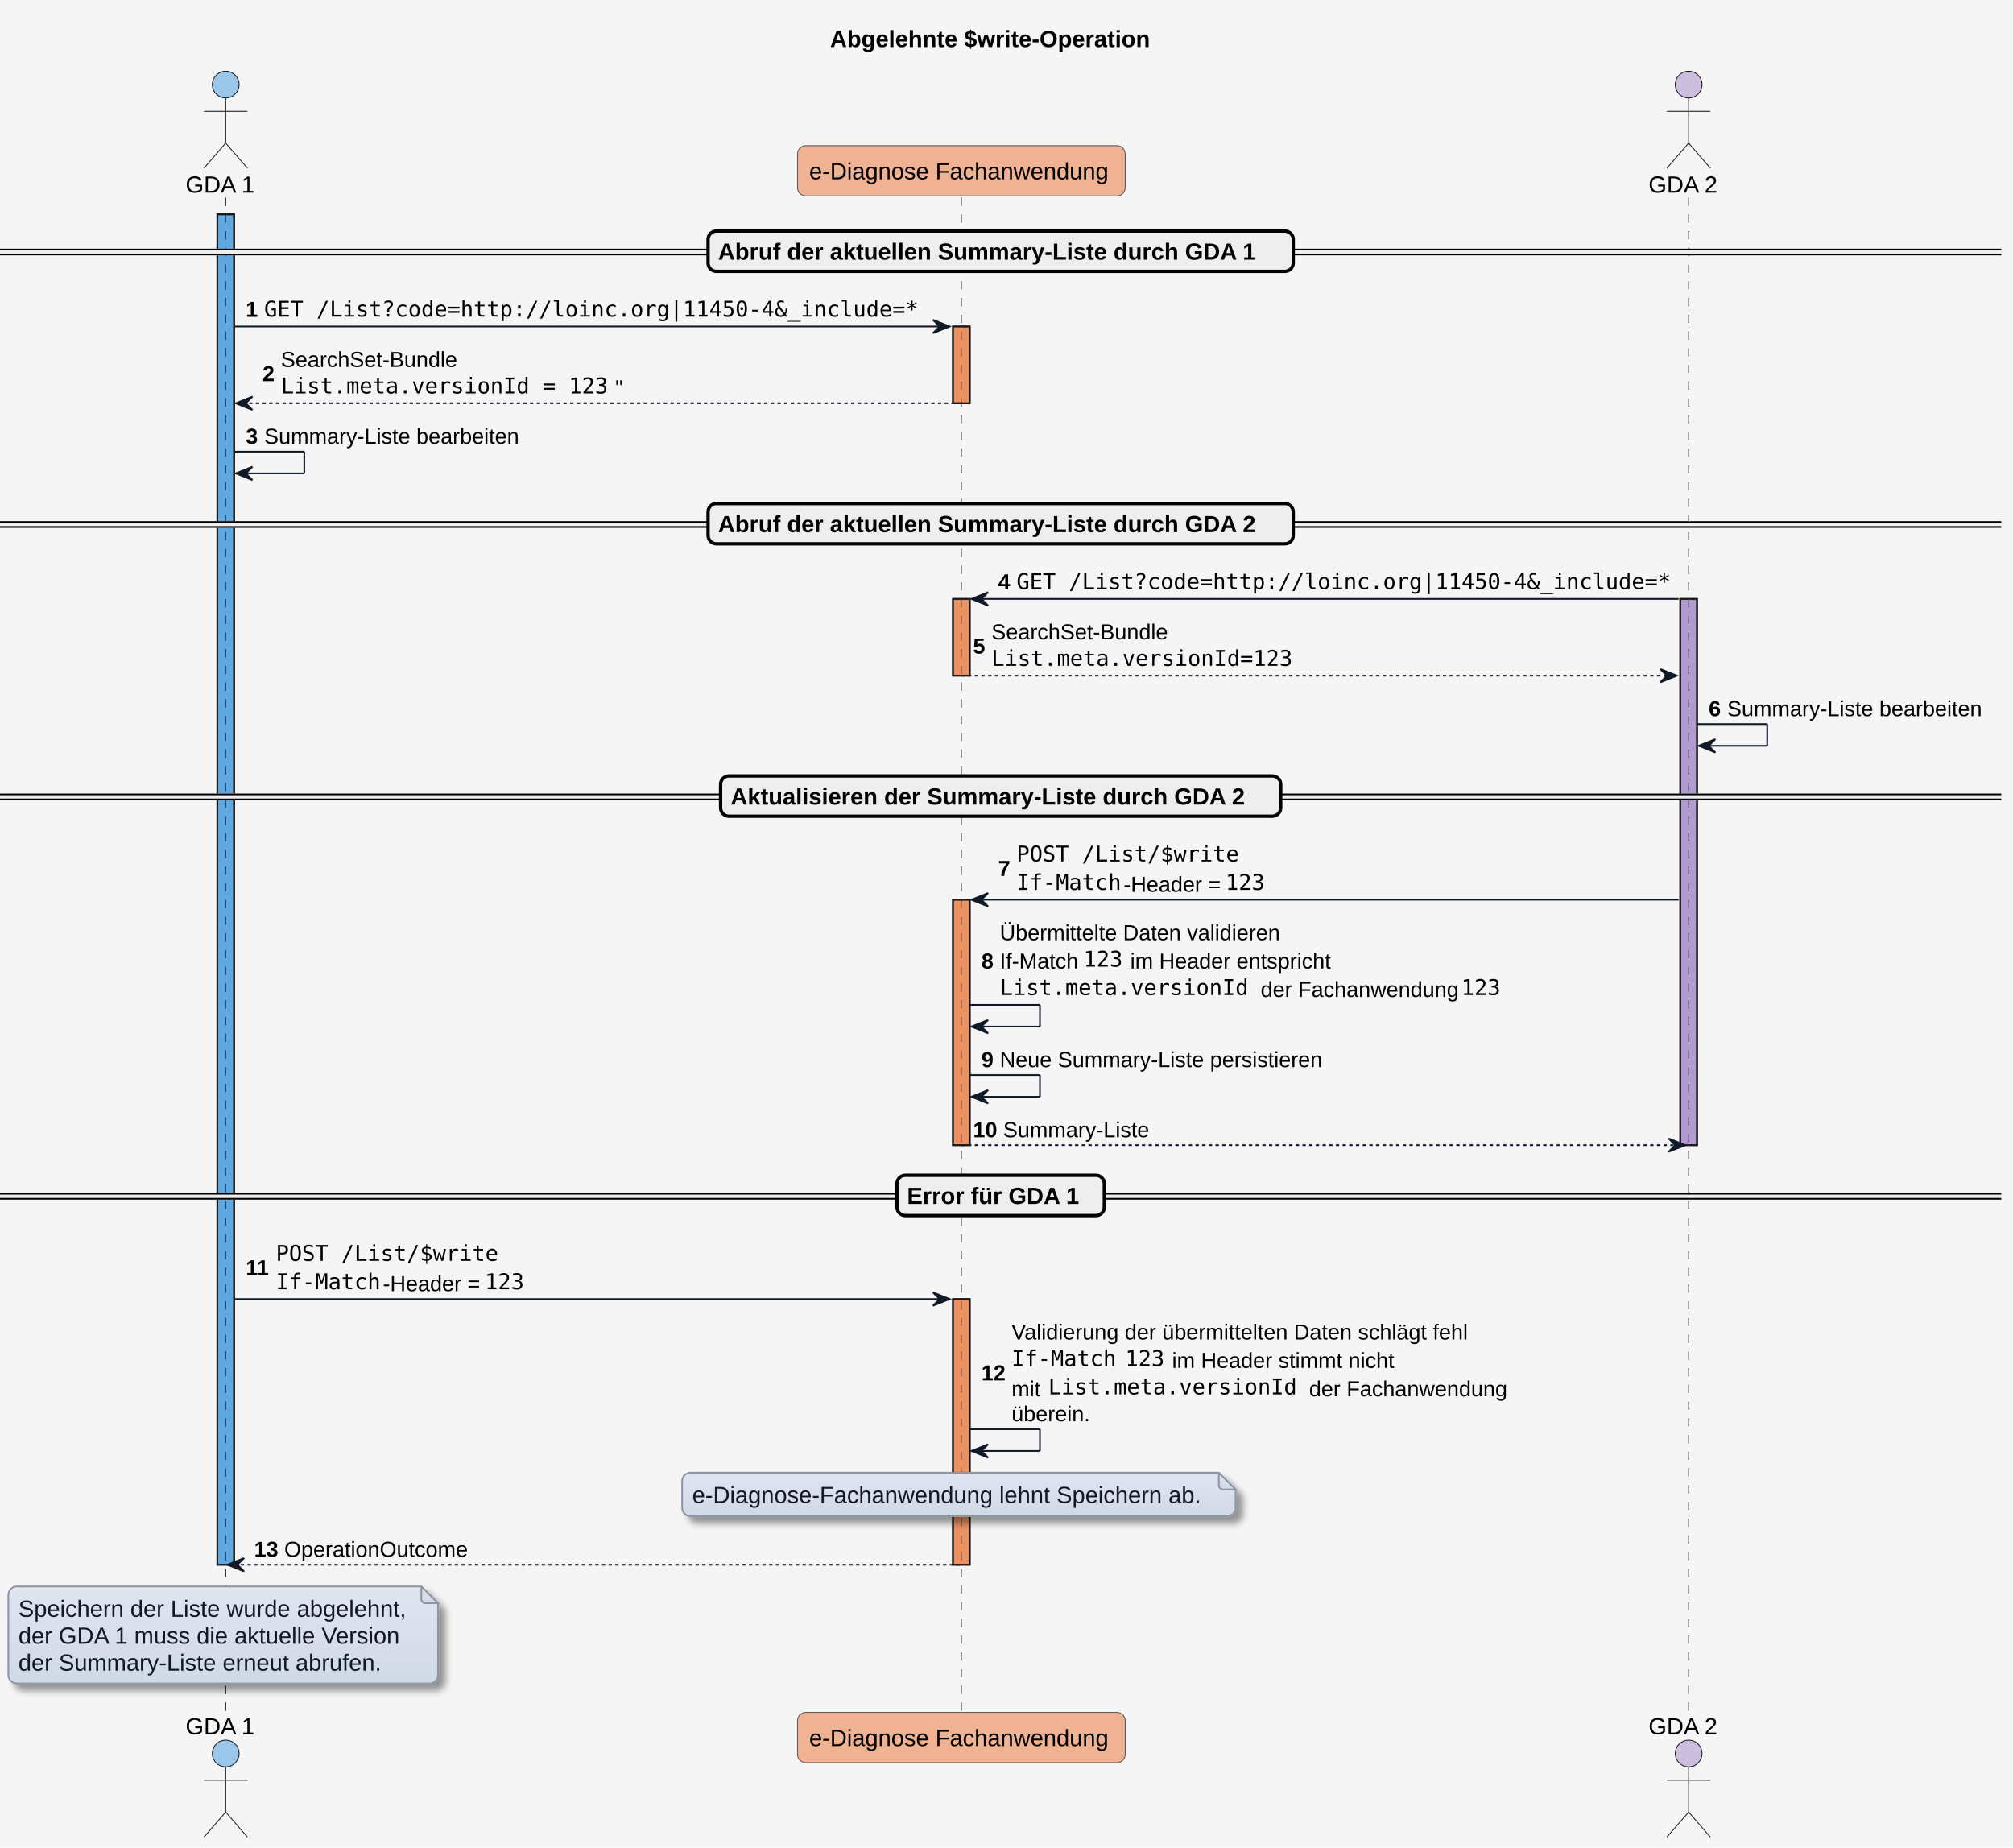
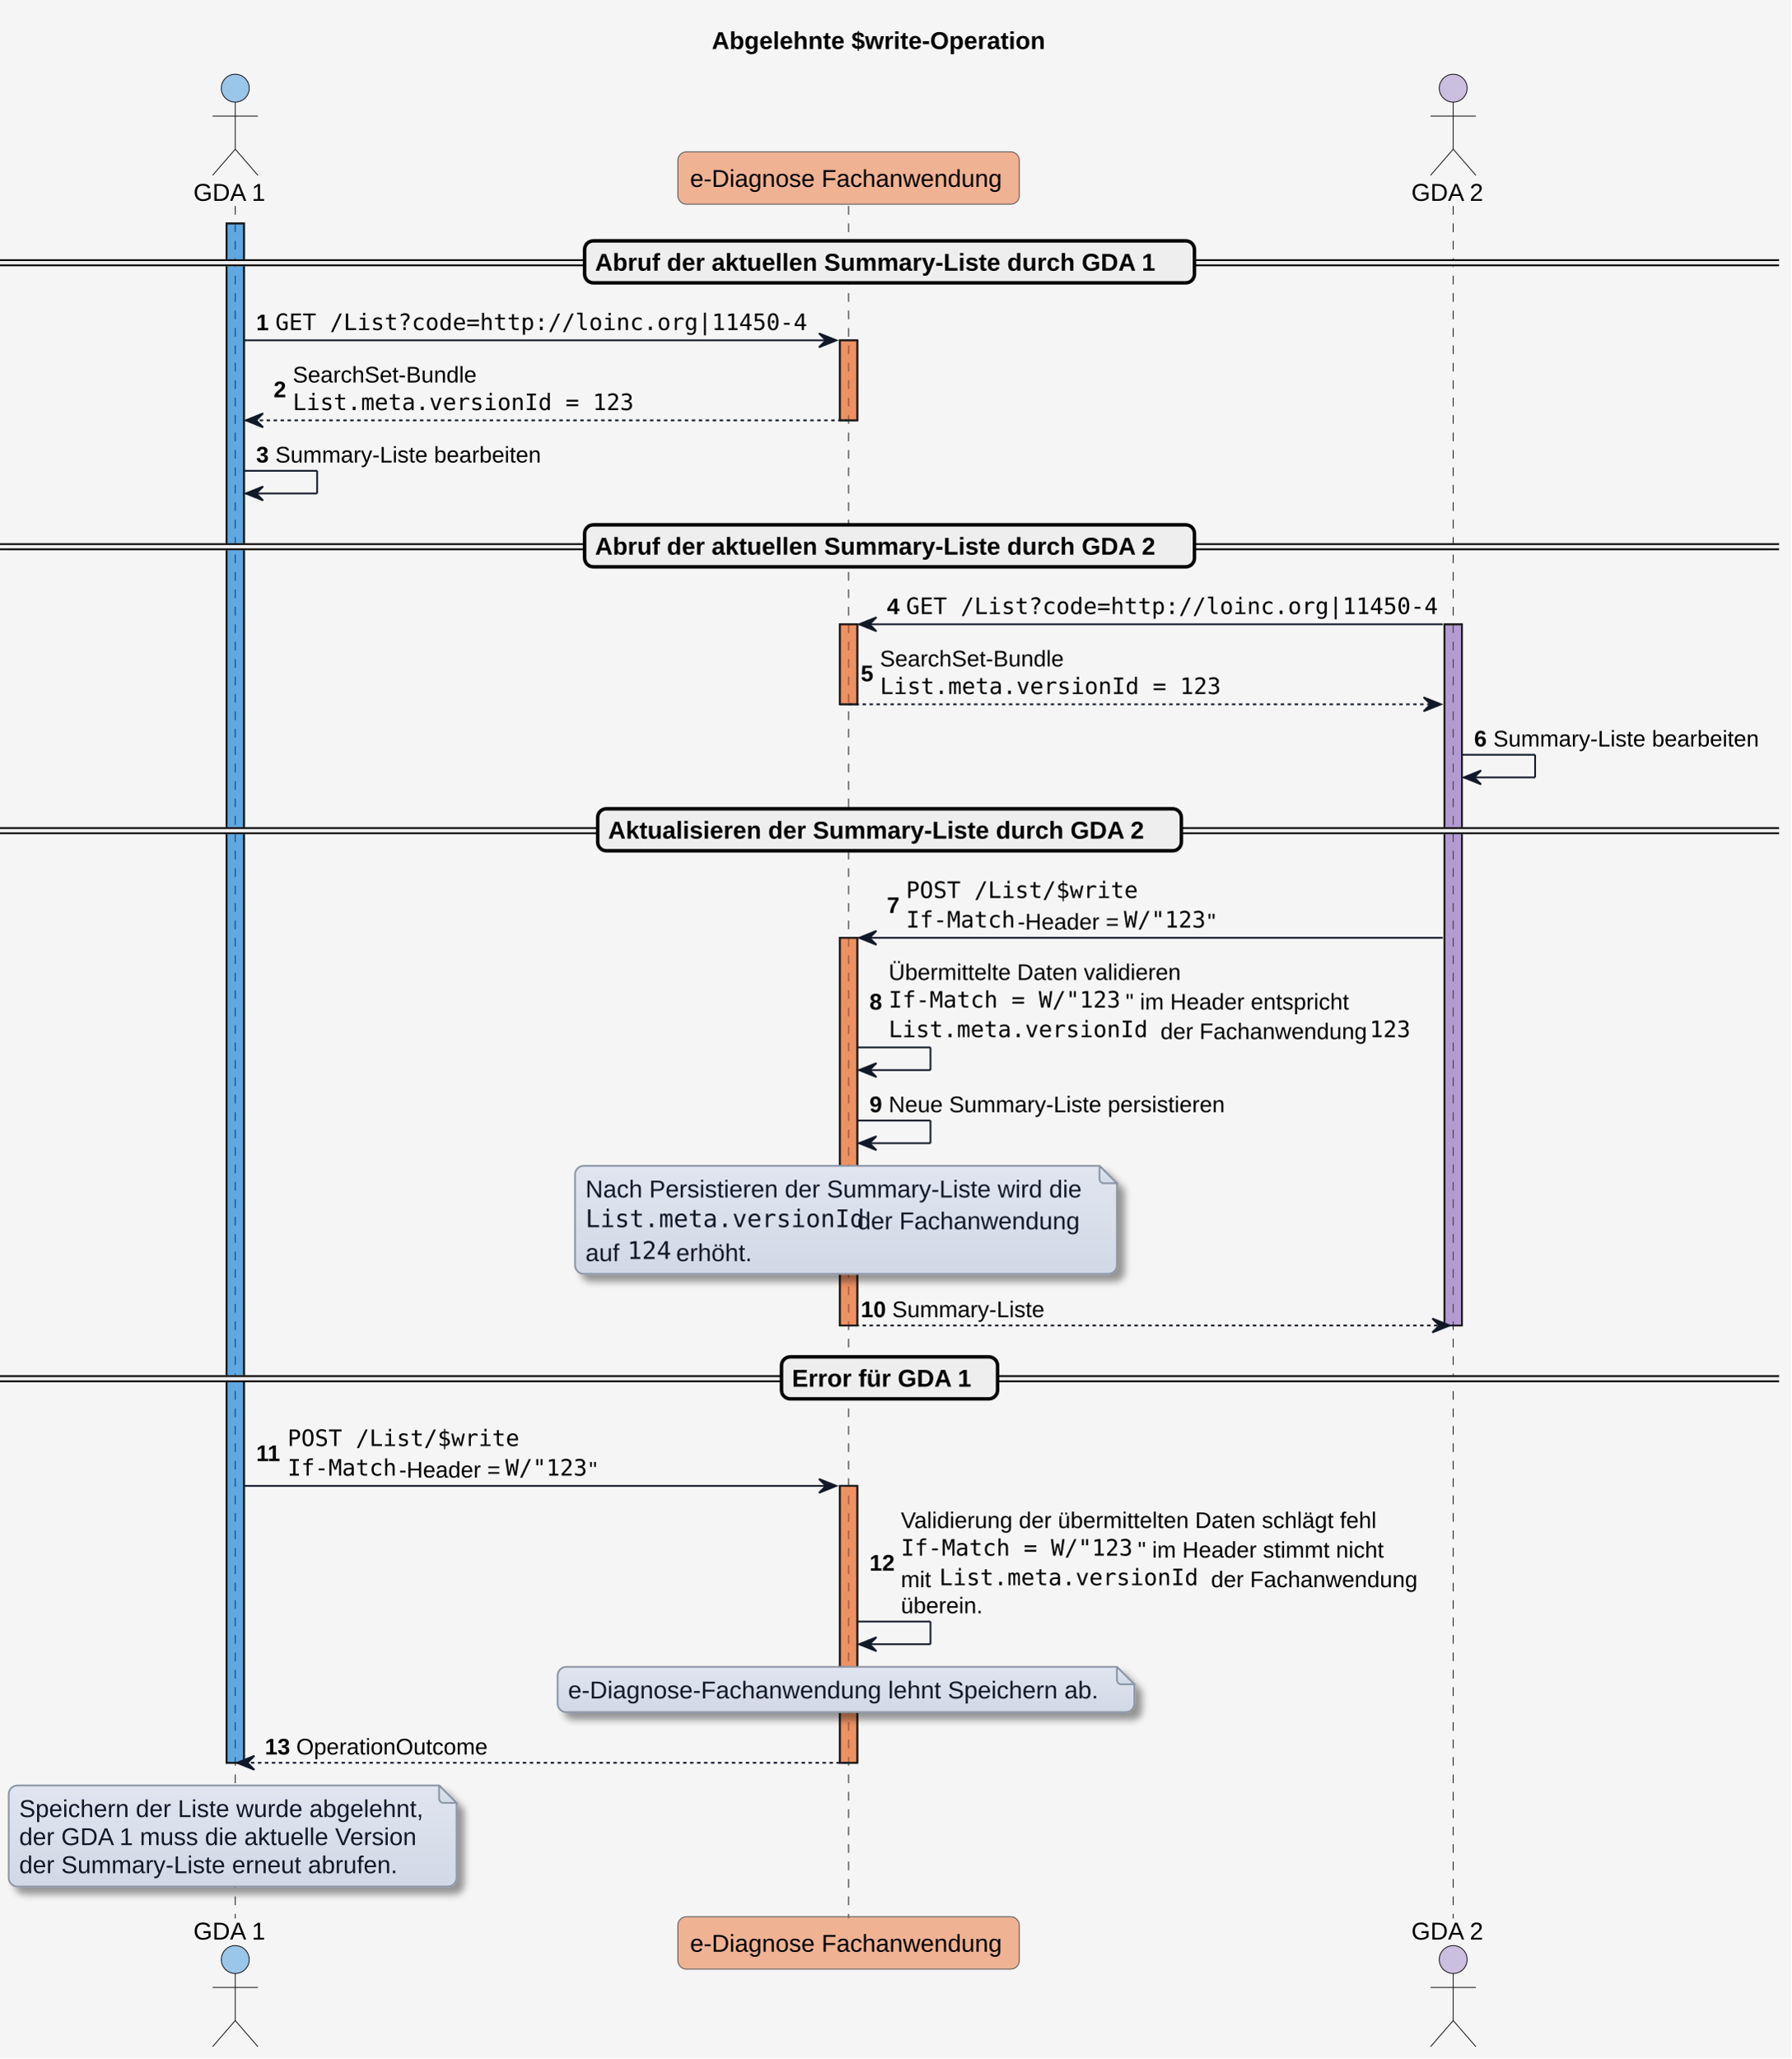
- <svg xmlns="http://www.w3.org/2000/svg" contentStyleType="text/css" height="1105px" preserveAspectRatio="none" style="width:1204px;height:1105px;background:#F5F5F5;" version="1.1" viewBox="0 0 1204 1105" width="1204px" zoomAndPan="magnify">
+ <svg xmlns="http://www.w3.org/2000/svg" contentStyleType="text/css" height="1181px" preserveAspectRatio="none" style="width:1028px;height:1181px;background:#F5F5F5;" version="1.1" viewBox="0 0 1028 1181" width="1028px" zoomAndPan="magnify">
  <defs>
-     <linearGradient id="g1cppoo9lid2210" x1="50%" x2="50%" y1="0%" y2="100%">
+     <linearGradient id="g16s36uzfmjkh00" x1="50%" x2="50%" y1="0%" y2="100%">
      <stop offset="0%" stop-color="#E0E5F0" />
      <stop offset="100%" stop-color="#D1D9E6" />
    </linearGradient>
-     <filter height="300%" id="f1cppoo9lid221" width="300%" x="-1" y="-1">
+     <filter height="300%" id="f16s36uzfmjkh0" width="300%" x="-1" y="-1">
      <feGaussianBlur result="blurOut" stdDeviation="2.0" />
      <feColorMatrix in="blurOut" result="blurOut2" type="matrix" values="0 0 0 0 0 0 0 0 0 0 0 0 0 0 0 0 0 0 .4 0" />
      <feOffset dx="4.0" dy="4.0" in="blurOut2" result="blurOut3" />
      <feBlend in="SourceGraphic" in2="blurOut3" mode="normal" />
    </filter>
  </defs>
  <g>
-     <rect fill="#F5F5F5" height="1105" style="stroke:none;stroke-width:1.0;" width="1204" x="0" y="0" />
-     <text fill="#000000" font-family="Arial" font-size="14" font-weight="bold" lengthAdjust="spacing" textLength="203" x="496.5" y="28.132">Abgelehnte $write-Operation</text>
-     <rect fill="#0078D4" fill-opacity="0.376" height="807.664" style="stroke:#181818;stroke-width:1.0;" width="10" x="130" y="128.197" />
-     <rect fill="#E97132" fill-opacity="0.502" height="45.922" style="stroke:#181818;stroke-width:1.0;" width="10" x="570" y="195.269" />
-     <rect fill="#E97132" fill-opacity="0.502" height="45.922" style="stroke:#181818;stroke-width:1.0;" width="10" x="570" y="358.213" />
-     <rect fill="#E97132" fill-opacity="0.502" height="146.793" style="stroke:#181818;stroke-width:1.0;" width="10" x="570" y="538.13" />
-     <rect fill="#E97132" fill-opacity="0.502" height="158.892" style="stroke:#181818;stroke-width:1.0;" width="10" x="570" y="776.969" />
-     <rect fill="#8764B8" fill-opacity="0.376" height="326.71" style="stroke:#181818;stroke-width:1.0;" width="10" x="1005" y="358.213" />
-     <line style="stroke:#181818;stroke-width:0.5;stroke-dasharray:5.0,5.0;" x1="135" x2="135" y1="118.197" y2="1025.157" />
-     <line style="stroke:#181818;stroke-width:0.5;stroke-dasharray:5.0,5.0;" x1="575" x2="575" y1="118.197" y2="1025.157" />
-     <line style="stroke:#181818;stroke-width:0.5;stroke-dasharray:5.0,5.0;" x1="1010" x2="1010" y1="118.197" y2="1025.157" />
+     <rect fill="#F5F5F5" height="1181" style="stroke:none;stroke-width:1.0;" width="1028" x="0" y="0" />
+     <text fill="#000000" font-family="Arial" font-size="14" font-weight="bold" lengthAdjust="spacing" textLength="203" x="408.5" y="28.132">Abgelehnte $write-Operation</text>
+     <rect fill="#0078D4" fill-opacity="0.376" height="883.321" style="stroke:#181818;stroke-width:1.0;" width="10" x="130" y="128.197" />
+     <rect fill="#E97132" fill-opacity="0.502" height="45.922" style="stroke:#181818;stroke-width:1.0;" width="10" x="482" y="195.269" />
+     <rect fill="#E97132" fill-opacity="0.502" height="45.922" style="stroke:#181818;stroke-width:1.0;" width="10" x="482" y="358.213" />
+     <rect fill="#E97132" fill-opacity="0.502" height="222.451" style="stroke:#181818;stroke-width:1.0;" width="10" x="482" y="538.13" />
+     <rect fill="#E97132" fill-opacity="0.502" height="158.892" style="stroke:#181818;stroke-width:1.0;" width="10" x="482" y="852.626" />
+     <rect fill="#8764B8" fill-opacity="0.376" height="402.368" style="stroke:#181818;stroke-width:1.0;" width="10" x="829" y="358.213" />
+     <line style="stroke:#181818;stroke-width:0.5;stroke-dasharray:5.0,5.0;" x1="135" x2="135" y1="118.197" y2="1100.814" />
+     <line style="stroke:#181818;stroke-width:0.5;stroke-dasharray:5.0,5.0;" x1="487" x2="487" y1="118.197" y2="1100.814" />
+     <line style="stroke:#181818;stroke-width:0.5;stroke-dasharray:5.0,5.0;" x1="834" x2="834" y1="118.197" y2="1100.814" />
    <text fill="#000000" font-family="Arial" font-size="14" lengthAdjust="spacing" textLength="42" x="111" y="115.231">GDA 1</text>
    <ellipse cx="135" cy="50.599" fill="#0078D4" fill-opacity="0.376" rx="8" ry="8" style="stroke:#181818;stroke-width:0.5;" />
    <path d="M135,58.599 L135,85.599 M122,66.599 L148,66.599 M135,85.599 L122,100.599 M135,85.599 L148,100.599 " fill="none" style="stroke:#181818;stroke-width:0.5;" />
-     <text fill="#000000" font-family="Arial" font-size="14" lengthAdjust="spacing" textLength="42" x="111" y="1037.289">GDA 1</text>
-     <ellipse cx="135" cy="1048.756" fill="#0078D4" fill-opacity="0.376" rx="8" ry="8" style="stroke:#181818;stroke-width:0.5;" />
-     <path d="M135,1056.756 L135,1083.756 M122,1064.756 L148,1064.756 M135,1083.756 L122,1098.756 M135,1083.756 L148,1098.756 " fill="none" style="stroke:#181818;stroke-width:0.5;" />
-     <rect fill="#E97132" fill-opacity="0.502" height="30.099" rx="5" ry="5" style="stroke:#555555;stroke-width:0.5;" width="196" x="477" y="87.099" />
-     <text fill="#000000" font-family="Arial" font-size="14" lengthAdjust="spacing" textLength="182" x="484" y="107.231">e-Diagnose Fachanwendung</text>
-     <rect fill="#E97132" fill-opacity="0.502" height="30.099" rx="5" ry="5" style="stroke:#555555;stroke-width:0.5;" width="196" x="477" y="1024.157" />
-     <text fill="#000000" font-family="Arial" font-size="14" lengthAdjust="spacing" textLength="182" x="484" y="1044.289">e-Diagnose Fachanwendung</text>
-     <text fill="#000000" font-family="Arial" font-size="14" lengthAdjust="spacing" textLength="42" x="986" y="115.231">GDA 2</text>
-     <ellipse cx="1010" cy="50.599" fill="#8764B8" fill-opacity="0.376" rx="8" ry="8" style="stroke:#181818;stroke-width:0.5;" />
-     <path d="M1010,58.599 L1010,85.599 M997,66.599 L1023,66.599 M1010,85.599 L997,100.599 M1010,85.599 L1023,100.599 " fill="none" style="stroke:#181818;stroke-width:0.5;" />
-     <text fill="#000000" font-family="Arial" font-size="14" lengthAdjust="spacing" textLength="42" x="986" y="1037.289">GDA 2</text>
-     <ellipse cx="1010" cy="1048.756" fill="#8764B8" fill-opacity="0.376" rx="8" ry="8" style="stroke:#181818;stroke-width:0.5;" />
-     <path d="M1010,1056.756 L1010,1083.756 M997,1064.756 L1023,1064.756 M1010,1083.756 L997,1098.756 M1010,1083.756 L1023,1098.756 " fill="none" style="stroke:#181818;stroke-width:0.5;" />
-     <rect fill="#0078D4" fill-opacity="0.376" height="807.664" style="stroke:#181818;stroke-width:1.0;" width="10" x="130" y="128.197" />
-     <rect fill="#E97132" fill-opacity="0.502" height="45.922" style="stroke:#181818;stroke-width:1.0;" width="10" x="570" y="195.269" />
-     <rect fill="#E97132" fill-opacity="0.502" height="45.922" style="stroke:#181818;stroke-width:1.0;" width="10" x="570" y="358.213" />
-     <rect fill="#E97132" fill-opacity="0.502" height="146.793" style="stroke:#181818;stroke-width:1.0;" width="10" x="570" y="538.13" />
-     <rect fill="#E97132" fill-opacity="0.502" height="158.892" style="stroke:#181818;stroke-width:1.0;" width="10" x="570" y="776.969" />
-     <rect fill="#8764B8" fill-opacity="0.376" height="326.71" style="stroke:#181818;stroke-width:1.0;" width="10" x="1005" y="358.213" />
-     <rect fill="#EEEEEE" height="3" rx="5" ry="5" style="stroke:#EEEEEE;stroke-width:1.0;" width="1197" x="0" y="149.247" />
-     <line style="stroke:#000000;stroke-width:1.0;" x1="0" x2="1197" y1="149.247" y2="149.247" />
-     <line style="stroke:#000000;stroke-width:1.0;" x1="0" x2="1197" y1="152.247" y2="152.247" />
-     <rect fill="#EEEEEE" height="24.099" rx="5" ry="5" style="stroke:#000000;stroke-width:2.0;" width="350" x="423.5" y="138.197" />
-     <text fill="#000000" font-family="Arial" font-size="14" font-weight="bold" lengthAdjust="spacing" textLength="332" x="429.5" y="155.329">Abruf der aktuellen Summary-Liste durch GDA 1</text>
-     <polygon fill="#111827" points="558,191.269,568,195.269,558,199.269,562,195.269" style="stroke:#111827;stroke-width:1.0;" />
-     <line style="stroke:#111827;stroke-width:1.0;" x1="140" x2="564" y1="195.269" y2="195.269" />
+     <text fill="#000000" font-family="Arial" font-size="14" lengthAdjust="spacing" textLength="42" x="111" y="1112.946">GDA 1</text>
+     <ellipse cx="135" cy="1124.413" fill="#0078D4" fill-opacity="0.376" rx="8" ry="8" style="stroke:#181818;stroke-width:0.5;" />
+     <path d="M135,1132.413 L135,1159.413 M122,1140.413 L148,1140.413 M135,1159.413 L122,1174.413 M135,1159.413 L148,1174.413 " fill="none" style="stroke:#181818;stroke-width:0.5;" />
+     <rect fill="#E97132" fill-opacity="0.502" height="30.099" rx="5" ry="5" style="stroke:#555555;stroke-width:0.5;" width="196" x="389" y="87.099" />
+     <text fill="#000000" font-family="Arial" font-size="14" lengthAdjust="spacing" textLength="182" x="396" y="107.231">e-Diagnose Fachanwendung</text>
+     <rect fill="#E97132" fill-opacity="0.502" height="30.099" rx="5" ry="5" style="stroke:#555555;stroke-width:0.5;" width="196" x="389" y="1099.814" />
+     <text fill="#000000" font-family="Arial" font-size="14" lengthAdjust="spacing" textLength="182" x="396" y="1119.946">e-Diagnose Fachanwendung</text>
+     <text fill="#000000" font-family="Arial" font-size="14" lengthAdjust="spacing" textLength="42" x="810" y="115.231">GDA 2</text>
+     <ellipse cx="834" cy="50.599" fill="#8764B8" fill-opacity="0.376" rx="8" ry="8" style="stroke:#181818;stroke-width:0.5;" />
+     <path d="M834,58.599 L834,85.599 M821,66.599 L847,66.599 M834,85.599 L821,100.599 M834,85.599 L847,100.599 " fill="none" style="stroke:#181818;stroke-width:0.5;" />
+     <text fill="#000000" font-family="Arial" font-size="14" lengthAdjust="spacing" textLength="42" x="810" y="1112.946">GDA 2</text>
+     <ellipse cx="834" cy="1124.413" fill="#8764B8" fill-opacity="0.376" rx="8" ry="8" style="stroke:#181818;stroke-width:0.5;" />
+     <path d="M834,1132.413 L834,1159.413 M821,1140.413 L847,1140.413 M834,1159.413 L821,1174.413 M834,1159.413 L847,1174.413 " fill="none" style="stroke:#181818;stroke-width:0.5;" />
+     <rect fill="#0078D4" fill-opacity="0.376" height="883.321" style="stroke:#181818;stroke-width:1.0;" width="10" x="130" y="128.197" />
+     <rect fill="#E97132" fill-opacity="0.502" height="45.922" style="stroke:#181818;stroke-width:1.0;" width="10" x="482" y="195.269" />
+     <rect fill="#E97132" fill-opacity="0.502" height="45.922" style="stroke:#181818;stroke-width:1.0;" width="10" x="482" y="358.213" />
+     <rect fill="#E97132" fill-opacity="0.502" height="222.451" style="stroke:#181818;stroke-width:1.0;" width="10" x="482" y="538.13" />
+     <rect fill="#E97132" fill-opacity="0.502" height="158.892" style="stroke:#181818;stroke-width:1.0;" width="10" x="482" y="852.626" />
+     <rect fill="#8764B8" fill-opacity="0.376" height="402.368" style="stroke:#181818;stroke-width:1.0;" width="10" x="829" y="358.213" />
+     <rect fill="#EEEEEE" height="3" rx="5" ry="5" style="stroke:#EEEEEE;stroke-width:1.0;" width="1021" x="0" y="149.247" />
+     <line style="stroke:#000000;stroke-width:1.0;" x1="0" x2="1021" y1="149.247" y2="149.247" />
+     <line style="stroke:#000000;stroke-width:1.0;" x1="0" x2="1021" y1="152.247" y2="152.247" />
+     <rect fill="#EEEEEE" height="24.099" rx="5" ry="5" style="stroke:#000000;stroke-width:2.0;" width="350" x="335.5" y="138.197" />
+     <text fill="#000000" font-family="Arial" font-size="14" font-weight="bold" lengthAdjust="spacing" textLength="332" x="341.5" y="155.329">Abruf der aktuellen Summary-Liste durch GDA 1</text>
+     <polygon fill="#111827" points="470,191.269,480,195.269,470,199.269,474,195.269" style="stroke:#111827;stroke-width:1.0;" />
+     <line style="stroke:#111827;stroke-width:1.0;" x1="140" x2="476" y1="195.269" y2="195.269" />
    <text fill="#000000" font-family="Arial" font-size="13" font-weight="bold" lengthAdjust="spacing" textLength="7" x="147" y="189.502">1</text>
-     <text fill="#000000" font-family="monospace" font-size="13" lengthAdjust="spacing" textLength="400" x="158" y="189.366">GET /List?code=http://loinc.org|11450-4&amp;_include=*</text>
+     <text fill="#000000" font-family="monospace" font-size="13" lengthAdjust="spacing" textLength="312" x="158" y="189.366">GET /List?code=http://loinc.org|11450-4</text>
    <polygon fill="#111827" points="151,237.192,141,241.192,151,245.192,147,241.192" style="stroke:#111827;stroke-width:1.0;" />
-     <line style="stroke:#111827;stroke-width:1.0;stroke-dasharray:2.0,2.0;" x1="145" x2="574" y1="241.192" y2="241.192" />
+     <line style="stroke:#111827;stroke-width:1.0;stroke-dasharray:2.0,2.0;" x1="145" x2="486" y1="241.192" y2="241.192" />
    <text fill="#000000" font-family="Arial" font-size="13" font-weight="bold" lengthAdjust="spacing" textLength="7" x="157" y="227.95">2</text>
    <text fill="#000000" font-family="Arial" font-size="13" lengthAdjust="spacing" textLength="105" x="168" y="219.463">SearchSet-Bundle</text>
    <text fill="#000000" font-family="monospace" font-size="13" lengthAdjust="spacing" textLength="200" x="168" y="235.288">List.meta.versionId = 123</text>
-     <text fill="#000000" font-family="Arial" font-size="13" lengthAdjust="spacing" textLength="5" x="368" y="236.437">"</text>
    <line style="stroke:#111827;stroke-width:1.0;" x1="140" x2="182" y1="270.141" y2="270.141" />
    <line style="stroke:#111827;stroke-width:1.0;" x1="182" x2="182" y1="270.141" y2="283.141" />
    <line style="stroke:#111827;stroke-width:1.0;" x1="141" x2="182" y1="283.141" y2="283.141" />
    <polygon fill="#111827" points="151,279.141,141,283.141,151,287.141,147,283.141" style="stroke:#111827;stroke-width:1.0;" />
    <text fill="#000000" font-family="Arial" font-size="13" font-weight="bold" lengthAdjust="spacing" textLength="7" x="147" y="265.386">3</text>
    <text fill="#000000" font-family="Arial" font-size="13" lengthAdjust="spacing" textLength="152" x="158" y="265.386">Summary-Liste bearbeiten</text>
-     <rect fill="#EEEEEE" height="3" rx="5" ry="5" style="stroke:#EEEEEE;stroke-width:1.0;" width="1197" x="0" y="312.19" />
-     <line style="stroke:#000000;stroke-width:1.0;" x1="0" x2="1197" y1="312.19" y2="312.19" />
-     <line style="stroke:#000000;stroke-width:1.0;" x1="0" x2="1197" y1="315.19" y2="315.19" />
-     <rect fill="#EEEEEE" height="24.099" rx="5" ry="5" style="stroke:#000000;stroke-width:2.0;" width="350" x="423.5" y="301.141" />
-     <text fill="#000000" font-family="Arial" font-size="14" font-weight="bold" lengthAdjust="spacing" textLength="332" x="429.5" y="318.272">Abruf der aktuellen Summary-Liste durch GDA 2</text>
-     <polygon fill="#111827" points="591,354.213,581,358.213,591,362.213,587,358.213" style="stroke:#111827;stroke-width:1.0;" />
-     <line style="stroke:#111827;stroke-width:1.0;" x1="585" x2="1004" y1="358.213" y2="358.213" />
-     <text fill="#000000" font-family="Arial" font-size="13" font-weight="bold" lengthAdjust="spacing" textLength="7" x="597" y="352.446">4</text>
-     <text fill="#000000" font-family="monospace" font-size="13" lengthAdjust="spacing" textLength="400" x="608" y="352.309">GET /List?code=http://loinc.org|11450-4&amp;_include=*</text>
-     <polygon fill="#111827" points="993,400.135,1003,404.135,993,408.135,997,404.135" style="stroke:#111827;stroke-width:1.0;" />
-     <line style="stroke:#111827;stroke-width:1.0;stroke-dasharray:2.0,2.0;" x1="575" x2="999" y1="404.135" y2="404.135" />
-     <text fill="#000000" font-family="Arial" font-size="13" font-weight="bold" lengthAdjust="spacing" textLength="7" x="582" y="390.894">5</text>
-     <text fill="#000000" font-family="Arial" font-size="13" lengthAdjust="spacing" textLength="105" x="593" y="382.407">SearchSet-Bundle</text>
-     <text fill="#000000" font-family="monospace" font-size="13" lengthAdjust="spacing" textLength="184" x="593" y="398.231">List.meta.versionId=123</text>
-     <line style="stroke:#111827;stroke-width:1.0;" x1="1015" x2="1057" y1="433.084" y2="433.084" />
-     <line style="stroke:#111827;stroke-width:1.0;" x1="1057" x2="1057" y1="433.084" y2="446.084" />
-     <line style="stroke:#111827;stroke-width:1.0;" x1="1016" x2="1057" y1="446.084" y2="446.084" />
-     <polygon fill="#111827" points="1026,442.084,1016,446.084,1026,450.084,1022,446.084" style="stroke:#111827;stroke-width:1.0;" />
-     <text fill="#000000" font-family="Arial" font-size="13" font-weight="bold" lengthAdjust="spacing" textLength="7" x="1022" y="428.329">6</text>
-     <text fill="#000000" font-family="Arial" font-size="13" lengthAdjust="spacing" textLength="152" x="1033" y="428.329">Summary-Liste bearbeiten</text>
-     <rect fill="#EEEEEE" height="3" rx="5" ry="5" style="stroke:#EEEEEE;stroke-width:1.0;" width="1197" x="0" y="475.133" />
-     <line style="stroke:#000000;stroke-width:1.0;" x1="0" x2="1197" y1="475.133" y2="475.133" />
-     <line style="stroke:#000000;stroke-width:1.0;" x1="0" x2="1197" y1="478.133" y2="478.133" />
-     <rect fill="#EEEEEE" height="24.099" rx="5" ry="5" style="stroke:#000000;stroke-width:2.0;" width="335" x="431" y="464.084" />
-     <text fill="#000000" font-family="Arial" font-size="14" font-weight="bold" lengthAdjust="spacing" textLength="317" x="437" y="481.216">Aktualisieren der Summary-Liste durch GDA 2</text>
-     <polygon fill="#111827" points="591,534.13,581,538.13,591,542.13,587,538.13" style="stroke:#111827;stroke-width:1.0;" />
-     <line style="stroke:#111827;stroke-width:1.0;" x1="585" x2="1004" y1="538.13" y2="538.13" />
-     <text fill="#000000" font-family="Arial" font-size="13" font-weight="bold" lengthAdjust="spacing" textLength="7" x="597" y="523.876">7</text>
-     <text fill="#000000" font-family="monospace" font-size="13" lengthAdjust="spacing" textLength="136" x="608" y="515.252">POST /List/$write</text>
-     <text fill="#000000" font-family="monospace" font-size="13" lengthAdjust="spacing" textLength="64" x="608" y="532.226">If-Match</text>
-     <text fill="#000000" font-family="Arial" font-size="13" lengthAdjust="spacing" textLength="57" x="672" y="533.375">-Header =</text>
-     <text fill="#000000" font-family="monospace" font-size="13" lengthAdjust="spacing" textLength="24" x="733" y="532.226">123</text>
-     <line style="stroke:#111827;stroke-width:1.0;" x1="580" x2="622" y1="601.026" y2="601.026" />
-     <line style="stroke:#111827;stroke-width:1.0;" x1="622" x2="622" y1="601.026" y2="614.026" />
-     <line style="stroke:#111827;stroke-width:1.0;" x1="581" x2="622" y1="614.026" y2="614.026" />
-     <polygon fill="#111827" points="591,610.026,581,614.026,591,618.026,587,614.026" style="stroke:#111827;stroke-width:1.0;" />
-     <text fill="#000000" font-family="Arial" font-size="13" font-weight="bold" lengthAdjust="spacing" textLength="7" x="587" y="579.297">8</text>
-     <text fill="#000000" font-family="Arial" font-size="13" lengthAdjust="spacing" textLength="165" x="598" y="562.324">Übermittelte Daten validieren</text>
-     <text fill="#000000" font-family="Arial" font-size="13" lengthAdjust="spacing" textLength="46" x="598" y="579.297">If-Match</text>
-     <text fill="#000000" font-family="monospace" font-size="13" lengthAdjust="spacing" textLength="24" x="648" y="578.148">123</text>
-     <text fill="#000000" font-family="Arial" font-size="13" lengthAdjust="spacing" textLength="120" x="676" y="579.297">im Header entspricht</text>
-     <text fill="#000000" font-family="monospace" font-size="13" lengthAdjust="spacing" textLength="152" x="598" y="595.122">List.meta.versionId</text>
-     <text fill="#000000" font-family="Arial" font-size="13" lengthAdjust="spacing" textLength="116" x="754" y="596.271">der Fachanwendung</text>
-     <text fill="#000000" font-family="monospace" font-size="13" lengthAdjust="spacing" textLength="24" x="874" y="595.122">123</text>
-     <line style="stroke:#111827;stroke-width:1.0;" x1="580" x2="622" y1="642.975" y2="642.975" />
-     <line style="stroke:#111827;stroke-width:1.0;" x1="622" x2="622" y1="642.975" y2="655.975" />
-     <line style="stroke:#111827;stroke-width:1.0;" x1="581" x2="622" y1="655.975" y2="655.975" />
-     <polygon fill="#111827" points="591,651.975,581,655.975,591,659.975,587,655.975" style="stroke:#111827;stroke-width:1.0;" />
-     <text fill="#000000" font-family="Arial" font-size="13" font-weight="bold" lengthAdjust="spacing" textLength="7" x="587" y="638.22">9</text>
-     <text fill="#000000" font-family="Arial" font-size="13" lengthAdjust="spacing" textLength="193" x="598" y="638.22">Neue Summary-Liste persistieren</text>
-     <polygon fill="#111827" points="998,680.923,1008,684.923,998,688.923,1002,684.923" style="stroke:#111827;stroke-width:1.0;" />
-     <line style="stroke:#111827;stroke-width:1.0;stroke-dasharray:2.0,2.0;" x1="575" x2="1004" y1="684.923" y2="684.923" />
-     <text fill="#000000" font-family="Arial" font-size="13" font-weight="bold" lengthAdjust="spacing" textLength="14" x="582" y="680.168">10</text>
-     <text fill="#000000" font-family="Arial" font-size="13" lengthAdjust="spacing" textLength="88" x="600" y="680.168">Summary-Liste</text>
-     <rect fill="#EEEEEE" height="3" rx="5" ry="5" style="stroke:#EEEEEE;stroke-width:1.0;" width="1197" x="0" y="713.973" />
-     <line style="stroke:#000000;stroke-width:1.0;" x1="0" x2="1197" y1="713.973" y2="713.973" />
-     <line style="stroke:#000000;stroke-width:1.0;" x1="0" x2="1197" y1="716.973" y2="716.973" />
-     <rect fill="#EEEEEE" height="24.099" rx="5" ry="5" style="stroke:#000000;stroke-width:2.0;" width="124" x="536.5" y="702.923" />
-     <text fill="#000000" font-family="Arial" font-size="14" font-weight="bold" lengthAdjust="spacing" textLength="106" x="542.5" y="720.055">Error für GDA 1</text>
-     <polygon fill="#111827" points="558,772.969,568,776.969,558,780.969,562,776.969" style="stroke:#111827;stroke-width:1.0;" />
-     <line style="stroke:#111827;stroke-width:1.0;" x1="140" x2="564" y1="776.969" y2="776.969" />
-     <text fill="#000000" font-family="Arial" font-size="13" font-weight="bold" lengthAdjust="spacing" textLength="14" x="147" y="762.715">11</text>
-     <text fill="#000000" font-family="monospace" font-size="13" lengthAdjust="spacing" textLength="136" x="165" y="754.092">POST /List/$write</text>
-     <text fill="#000000" font-family="monospace" font-size="13" lengthAdjust="spacing" textLength="64" x="165" y="771.065">If-Match</text>
-     <text fill="#000000" font-family="Arial" font-size="13" lengthAdjust="spacing" textLength="57" x="229" y="772.214">-Header =</text>
-     <text fill="#000000" font-family="monospace" font-size="13" lengthAdjust="spacing" textLength="24" x="290" y="771.065">123</text>
-     <line style="stroke:#111827;stroke-width:1.0;" x1="580" x2="622" y1="854.814" y2="854.814" />
-     <line style="stroke:#111827;stroke-width:1.0;" x1="622" x2="622" y1="854.814" y2="867.814" />
-     <line style="stroke:#111827;stroke-width:1.0;" x1="581" x2="622" y1="867.814" y2="867.814" />
-     <polygon fill="#111827" points="591,863.814,581,867.814,591,871.814,587,867.814" style="stroke:#111827;stroke-width:1.0;" />
-     <text fill="#000000" font-family="Arial" font-size="13" font-weight="bold" lengthAdjust="spacing" textLength="14" x="587" y="825.611">12</text>
-     <text fill="#000000" font-family="Arial" font-size="13" lengthAdjust="spacing" textLength="273" x="605" y="801.163">Validierung der übermittelten Daten schlägt fehl</text>
-     <text fill="#000000" font-family="monospace" font-size="13" lengthAdjust="spacing" textLength="64" x="605" y="816.988">If-Match</text>
-     <text fill="#000000" font-family="Arial" font-size="13" lengthAdjust="spacing" textLength="4" x="669" y="818.137"> </text>
-     <text fill="#000000" font-family="monospace" font-size="13" lengthAdjust="spacing" textLength="24" x="673" y="816.988">123</text>
-     <text fill="#000000" font-family="Arial" font-size="13" lengthAdjust="spacing" textLength="135" x="701" y="818.137">im Header stimmt nicht</text>
-     <text fill="#000000" font-family="Arial" font-size="13" lengthAdjust="spacing" textLength="18" x="605" y="835.11">mit</text>
-     <text fill="#000000" font-family="monospace" font-size="13" lengthAdjust="spacing" textLength="152" x="627" y="833.961">List.meta.versionId</text>
-     <text fill="#000000" font-family="Arial" font-size="13" lengthAdjust="spacing" textLength="116" x="783" y="835.11">der Fachanwendung</text>
-     <text fill="#000000" font-family="Arial" font-size="13" lengthAdjust="spacing" textLength="46" x="605" y="850.059">überein.</text>
-     <path d="M408,885.814 L408,901.814 A5,5 0 0 0 413,906.814 L734,906.814 A5,5 0 0 0 739,901.814 L739,890.814 L729,880.814 L413,880.814 A5,5 0 0 0 408,885.814 " fill="url(#g1cppoo9lid2210)" filter="url(#f1cppoo9lid221)" style="stroke:#8B95A5;stroke-width:1.0;" />
-     <path d="M729,880.814 L729,888.314 A2.5,2.5 0 0 0 731.5,890.814 L739,890.814 L729,880.814 " fill="url(#g1cppoo9lid2210)" style="stroke:#8B95A5;stroke-width:1.0;" />
-     <text fill="#111827" font-family="Arial" font-size="14" lengthAdjust="spacing" textLength="310" x="414" y="898.946">e-Diagnose-Fachanwendung lehnt Speichern ab.</text>
-     <polygon fill="#111827" points="146,931.861,136,935.861,146,939.861,142,935.861" style="stroke:#111827;stroke-width:1.0;" />
-     <line style="stroke:#111827;stroke-width:1.0;stroke-dasharray:2.0,2.0;" x1="140" x2="574" y1="935.861" y2="935.861" />
-     <text fill="#000000" font-family="Arial" font-size="13" font-weight="bold" lengthAdjust="spacing" textLength="14" x="152" y="931.106">13</text>
-     <text fill="#000000" font-family="Arial" font-size="13" lengthAdjust="spacing" textLength="109" x="170" y="931.106">OperationOutcome</text>
-     <path d="M5,953.861 L5,1001.861 A5,5 0 0 0 10,1006.861 L257,1006.861 A5,5 0 0 0 262,1001.861 L262,958.861 L252,948.861 L10,948.861 A5,5 0 0 0 5,953.861 " fill="url(#g1cppoo9lid2210)" filter="url(#f1cppoo9lid221)" style="stroke:#8B95A5;stroke-width:1.0;" />
-     <path d="M252,948.861 L252,956.361 A2.5,2.5 0 0 0 254.5,958.861 L262,958.861 L252,948.861 " fill="url(#g1cppoo9lid2210)" style="stroke:#8B95A5;stroke-width:1.0;" />
-     <text fill="#111827" font-family="Arial" font-size="14" lengthAdjust="spacing" textLength="236" x="11" y="966.993">Speichern der Liste wurde abgelehnt,</text>
-     <text fill="#111827" font-family="Arial" font-size="14" lengthAdjust="spacing" textLength="232" x="11" y="983.092">der GDA 1 muss die aktuelle Version</text>
-     <text fill="#111827" font-family="Arial" font-size="14" lengthAdjust="spacing" textLength="221" x="11" y="999.19">der Summary-Liste erneut abrufen.</text>
+     <rect fill="#EEEEEE" height="3" rx="5" ry="5" style="stroke:#EEEEEE;stroke-width:1.0;" width="1021" x="0" y="312.19" />
+     <line style="stroke:#000000;stroke-width:1.0;" x1="0" x2="1021" y1="312.19" y2="312.19" />
+     <line style="stroke:#000000;stroke-width:1.0;" x1="0" x2="1021" y1="315.19" y2="315.19" />
+     <rect fill="#EEEEEE" height="24.099" rx="5" ry="5" style="stroke:#000000;stroke-width:2.0;" width="350" x="335.5" y="301.141" />
+     <text fill="#000000" font-family="Arial" font-size="14" font-weight="bold" lengthAdjust="spacing" textLength="332" x="341.5" y="318.272">Abruf der aktuellen Summary-Liste durch GDA 2</text>
+     <polygon fill="#111827" points="503,354.213,493,358.213,503,362.213,499,358.213" style="stroke:#111827;stroke-width:1.0;" />
+     <line style="stroke:#111827;stroke-width:1.0;" x1="497" x2="828" y1="358.213" y2="358.213" />
+     <text fill="#000000" font-family="Arial" font-size="13" font-weight="bold" lengthAdjust="spacing" textLength="7" x="509" y="352.446">4</text>
+     <text fill="#000000" font-family="monospace" font-size="13" lengthAdjust="spacing" textLength="312" x="520" y="352.309">GET /List?code=http://loinc.org|11450-4</text>
+     <polygon fill="#111827" points="817,400.135,827,404.135,817,408.135,821,404.135" style="stroke:#111827;stroke-width:1.0;" />
+     <line style="stroke:#111827;stroke-width:1.0;stroke-dasharray:2.0,2.0;" x1="487" x2="823" y1="404.135" y2="404.135" />
+     <text fill="#000000" font-family="Arial" font-size="13" font-weight="bold" lengthAdjust="spacing" textLength="7" x="494" y="390.894">5</text>
+     <text fill="#000000" font-family="Arial" font-size="13" lengthAdjust="spacing" textLength="105" x="505" y="382.407">SearchSet-Bundle</text>
+     <text fill="#000000" font-family="monospace" font-size="13" lengthAdjust="spacing" textLength="200" x="505" y="398.231">List.meta.versionId = 123</text>
+     <line style="stroke:#111827;stroke-width:1.0;" x1="839" x2="881" y1="433.084" y2="433.084" />
+     <line style="stroke:#111827;stroke-width:1.0;" x1="881" x2="881" y1="433.084" y2="446.084" />
+     <line style="stroke:#111827;stroke-width:1.0;" x1="840" x2="881" y1="446.084" y2="446.084" />
+     <polygon fill="#111827" points="850,442.084,840,446.084,850,450.084,846,446.084" style="stroke:#111827;stroke-width:1.0;" />
+     <text fill="#000000" font-family="Arial" font-size="13" font-weight="bold" lengthAdjust="spacing" textLength="7" x="846" y="428.329">6</text>
+     <text fill="#000000" font-family="Arial" font-size="13" lengthAdjust="spacing" textLength="152" x="857" y="428.329">Summary-Liste bearbeiten</text>
+     <rect fill="#EEEEEE" height="3" rx="5" ry="5" style="stroke:#EEEEEE;stroke-width:1.0;" width="1021" x="0" y="475.133" />
+     <line style="stroke:#000000;stroke-width:1.0;" x1="0" x2="1021" y1="475.133" y2="475.133" />
+     <line style="stroke:#000000;stroke-width:1.0;" x1="0" x2="1021" y1="478.133" y2="478.133" />
+     <rect fill="#EEEEEE" height="24.099" rx="5" ry="5" style="stroke:#000000;stroke-width:2.0;" width="335" x="343" y="464.084" />
+     <text fill="#000000" font-family="Arial" font-size="14" font-weight="bold" lengthAdjust="spacing" textLength="317" x="349" y="481.216">Aktualisieren der Summary-Liste durch GDA 2</text>
+     <polygon fill="#111827" points="503,534.13,493,538.13,503,542.13,499,538.13" style="stroke:#111827;stroke-width:1.0;" />
+     <line style="stroke:#111827;stroke-width:1.0;" x1="497" x2="828" y1="538.13" y2="538.13" />
+     <text fill="#000000" font-family="Arial" font-size="13" font-weight="bold" lengthAdjust="spacing" textLength="7" x="509" y="523.876">7</text>
+     <text fill="#000000" font-family="monospace" font-size="13" lengthAdjust="spacing" textLength="136" x="520" y="515.252">POST /List/$write</text>
+     <text fill="#000000" font-family="monospace" font-size="13" lengthAdjust="spacing" textLength="64" x="520" y="532.226">If-Match</text>
+     <text fill="#000000" font-family="Arial" font-size="13" lengthAdjust="spacing" textLength="57" x="584" y="533.375">-Header =</text>
+     <text fill="#000000" font-family="monospace" font-size="13" lengthAdjust="spacing" textLength="48" x="645" y="532.226">W/"123</text>
+     <text fill="#000000" font-family="Arial" font-size="13" lengthAdjust="spacing" textLength="5" x="693" y="533.375">"</text>
+     <line style="stroke:#111827;stroke-width:1.0;" x1="492" x2="534" y1="601.026" y2="601.026" />
+     <line style="stroke:#111827;stroke-width:1.0;" x1="534" x2="534" y1="601.026" y2="614.026" />
+     <line style="stroke:#111827;stroke-width:1.0;" x1="493" x2="534" y1="614.026" y2="614.026" />
+     <polygon fill="#111827" points="503,610.026,493,614.026,503,618.026,499,614.026" style="stroke:#111827;stroke-width:1.0;" />
+     <text fill="#000000" font-family="Arial" font-size="13" font-weight="bold" lengthAdjust="spacing" textLength="7" x="499" y="579.297">8</text>
+     <text fill="#000000" font-family="Arial" font-size="13" lengthAdjust="spacing" textLength="165" x="510" y="562.324">Übermittelte Daten validieren</text>
+     <text fill="#000000" font-family="monospace" font-size="13" lengthAdjust="spacing" textLength="136" x="510" y="578.148">If-Match = W/"123</text>
+     <text fill="#000000" font-family="Arial" font-size="13" lengthAdjust="spacing" textLength="129" x="646" y="579.297">" im Header entspricht</text>
+     <text fill="#000000" font-family="monospace" font-size="13" lengthAdjust="spacing" textLength="152" x="510" y="595.122">List.meta.versionId</text>
+     <text fill="#000000" font-family="Arial" font-size="13" lengthAdjust="spacing" textLength="116" x="666" y="596.271">der Fachanwendung</text>
+     <text fill="#000000" font-family="monospace" font-size="13" lengthAdjust="spacing" textLength="24" x="786" y="595.122">123</text>
+     <line style="stroke:#111827;stroke-width:1.0;" x1="492" x2="534" y1="642.975" y2="642.975" />
+     <line style="stroke:#111827;stroke-width:1.0;" x1="534" x2="534" y1="642.975" y2="655.975" />
+     <line style="stroke:#111827;stroke-width:1.0;" x1="493" x2="534" y1="655.975" y2="655.975" />
+     <polygon fill="#111827" points="503,651.975,493,655.975,503,659.975,499,655.975" style="stroke:#111827;stroke-width:1.0;" />
+     <text fill="#000000" font-family="Arial" font-size="13" font-weight="bold" lengthAdjust="spacing" textLength="7" x="499" y="638.22">9</text>
+     <text fill="#000000" font-family="Arial" font-size="13" lengthAdjust="spacing" textLength="193" x="510" y="638.22">Neue Summary-Liste persistieren</text>
+     <path d="M330,673.975 L330,725.975 A5,5 0 0 0 335,730.975 L636,730.975 A5,5 0 0 0 641,725.975 L641,678.975 L631,668.975 L335,668.975 A5,5 0 0 0 330,673.975 " fill="url(#g16s36uzfmjkh00)" filter="url(#f16s36uzfmjkh0)" style="stroke:#8B95A5;stroke-width:1.0;" />
+     <path d="M631,668.975 L631,676.475 A2.5,2.5 0 0 0 633.5,678.975 L641,678.975 L631,668.975 " fill="url(#g16s36uzfmjkh00)" style="stroke:#8B95A5;stroke-width:1.0;" />
+     <text fill="#111827" font-family="Arial" font-size="14" lengthAdjust="spacing" textLength="286" x="336" y="687.106">Nach Persistieren der Summary-Liste wird die</text>
+     <text fill="#111827" font-family="monospace" font-size="14" lengthAdjust="spacing" textLength="152" x="336" y="704.148">List.meta.versionId</text>
+     <text fill="#111827" font-family="Arial" font-size="14" lengthAdjust="spacing" textLength="130" x="492" y="705.386">der Fachanwendung</text>
+     <text fill="#111827" font-family="Arial" font-size="14" lengthAdjust="spacing" textLength="20" x="336" y="723.665">auf</text>
+     <text fill="#111827" font-family="monospace" font-size="14" lengthAdjust="spacing" textLength="24" x="360" y="722.428">124</text>
+     <text fill="#111827" font-family="Arial" font-size="14" lengthAdjust="spacing" textLength="45" x="388" y="723.665">erhöht.</text>
+     <polygon fill="#111827" points="822,756.581,832,760.581,822,764.581,826,760.581" style="stroke:#111827;stroke-width:1.0;" />
+     <line style="stroke:#111827;stroke-width:1.0;stroke-dasharray:2.0,2.0;" x1="487" x2="828" y1="760.581" y2="760.581" />
+     <text fill="#000000" font-family="Arial" font-size="13" font-weight="bold" lengthAdjust="spacing" textLength="14" x="494" y="755.826">10</text>
+     <text fill="#000000" font-family="Arial" font-size="13" lengthAdjust="spacing" textLength="88" x="512" y="755.826">Summary-Liste</text>
+     <rect fill="#EEEEEE" height="3" rx="5" ry="5" style="stroke:#EEEEEE;stroke-width:1.0;" width="1021" x="0" y="789.63" />
+     <line style="stroke:#000000;stroke-width:1.0;" x1="0" x2="1021" y1="789.63" y2="789.63" />
+     <line style="stroke:#000000;stroke-width:1.0;" x1="0" x2="1021" y1="792.63" y2="792.63" />
+     <rect fill="#EEEEEE" height="24.099" rx="5" ry="5" style="stroke:#000000;stroke-width:2.0;" width="124" x="448.5" y="778.581" />
+     <text fill="#000000" font-family="Arial" font-size="14" font-weight="bold" lengthAdjust="spacing" textLength="106" x="454.5" y="795.712">Error für GDA 1</text>
+     <polygon fill="#111827" points="470,848.626,480,852.626,470,856.626,474,852.626" style="stroke:#111827;stroke-width:1.0;" />
+     <line style="stroke:#111827;stroke-width:1.0;" x1="140" x2="476" y1="852.626" y2="852.626" />
+     <text fill="#000000" font-family="Arial" font-size="13" font-weight="bold" lengthAdjust="spacing" textLength="14" x="147" y="838.372">11</text>
+     <text fill="#000000" font-family="monospace" font-size="13" lengthAdjust="spacing" textLength="136" x="165" y="829.749">POST /List/$write</text>
+     <text fill="#000000" font-family="monospace" font-size="13" lengthAdjust="spacing" textLength="64" x="165" y="846.723">If-Match</text>
+     <text fill="#000000" font-family="Arial" font-size="13" lengthAdjust="spacing" textLength="57" x="229" y="847.872">-Header =</text>
+     <text fill="#000000" font-family="monospace" font-size="13" lengthAdjust="spacing" textLength="48" x="290" y="846.723">W/"123</text>
+     <text fill="#000000" font-family="Arial" font-size="13" lengthAdjust="spacing" textLength="5" x="338" y="847.872">"</text>
+     <line style="stroke:#111827;stroke-width:1.0;" x1="492" x2="534" y1="930.471" y2="930.471" />
+     <line style="stroke:#111827;stroke-width:1.0;" x1="534" x2="534" y1="930.471" y2="943.471" />
+     <line style="stroke:#111827;stroke-width:1.0;" x1="493" x2="534" y1="943.471" y2="943.471" />
+     <polygon fill="#111827" points="503,939.471,493,943.471,503,947.471,499,943.471" style="stroke:#111827;stroke-width:1.0;" />
+     <text fill="#000000" font-family="Arial" font-size="13" font-weight="bold" lengthAdjust="spacing" textLength="14" x="499" y="901.268">12</text>
+     <text fill="#000000" font-family="Arial" font-size="13" lengthAdjust="spacing" textLength="273" x="517" y="876.82">Validierung der übermittelten Daten schlägt fehl</text>
+     <text fill="#000000" font-family="monospace" font-size="13" lengthAdjust="spacing" textLength="136" x="517" y="892.645">If-Match = W/"123</text>
+     <text fill="#000000" font-family="Arial" font-size="13" lengthAdjust="spacing" textLength="144" x="653" y="893.794">" im Header stimmt nicht</text>
+     <text fill="#000000" font-family="Arial" font-size="13" lengthAdjust="spacing" textLength="18" x="517" y="910.768">mit</text>
+     <text fill="#000000" font-family="monospace" font-size="13" lengthAdjust="spacing" textLength="152" x="539" y="909.619">List.meta.versionId</text>
+     <text fill="#000000" font-family="Arial" font-size="13" lengthAdjust="spacing" textLength="116" x="695" y="910.768">der Fachanwendung</text>
+     <text fill="#000000" font-family="Arial" font-size="13" lengthAdjust="spacing" textLength="46" x="517" y="925.716">überein.</text>
+     <path d="M320,961.471 L320,977.471 A5,5 0 0 0 325,982.471 L646,982.471 A5,5 0 0 0 651,977.471 L651,966.471 L641,956.471 L325,956.471 A5,5 0 0 0 320,961.471 " fill="url(#g16s36uzfmjkh00)" filter="url(#f16s36uzfmjkh0)" style="stroke:#8B95A5;stroke-width:1.0;" />
+     <path d="M641,956.471 L641,963.971 A2.5,2.5 0 0 0 643.5,966.471 L651,966.471 L641,956.471 " fill="url(#g16s36uzfmjkh00)" style="stroke:#8B95A5;stroke-width:1.0;" />
+     <text fill="#111827" font-family="Arial" font-size="14" lengthAdjust="spacing" textLength="310" x="326" y="974.603">e-Diagnose-Fachanwendung lehnt Speichern ab.</text>
+     <polygon fill="#111827" points="146,1007.519,136,1011.519,146,1015.519,142,1011.519" style="stroke:#111827;stroke-width:1.0;" />
+     <line style="stroke:#111827;stroke-width:1.0;stroke-dasharray:2.0,2.0;" x1="140" x2="486" y1="1011.519" y2="1011.519" />
+     <text fill="#000000" font-family="Arial" font-size="13" font-weight="bold" lengthAdjust="spacing" textLength="14" x="152" y="1006.764">13</text>
+     <text fill="#000000" font-family="Arial" font-size="13" lengthAdjust="spacing" textLength="109" x="170" y="1006.764">OperationOutcome</text>
+     <path d="M5,1029.519 L5,1077.519 A5,5 0 0 0 10,1082.519 L257,1082.519 A5,5 0 0 0 262,1077.519 L262,1034.519 L252,1024.519 L10,1024.519 A5,5 0 0 0 5,1029.519 " fill="url(#g16s36uzfmjkh00)" filter="url(#f16s36uzfmjkh0)" style="stroke:#8B95A5;stroke-width:1.0;" />
+     <path d="M252,1024.519 L252,1032.019 A2.5,2.5 0 0 0 254.5,1034.519 L262,1034.519 L252,1024.519 " fill="url(#g16s36uzfmjkh00)" style="stroke:#8B95A5;stroke-width:1.0;" />
+     <text fill="#111827" font-family="Arial" font-size="14" lengthAdjust="spacing" textLength="236" x="11" y="1042.65">Speichern der Liste wurde abgelehnt,</text>
+     <text fill="#111827" font-family="Arial" font-size="14" lengthAdjust="spacing" textLength="232" x="11" y="1058.749">der GDA 1 muss die aktuelle Version</text>
+     <text fill="#111827" font-family="Arial" font-size="14" lengthAdjust="spacing" textLength="221" x="11" y="1074.848">der Summary-Liste erneut abrufen.</text>
  </g>
</svg>
